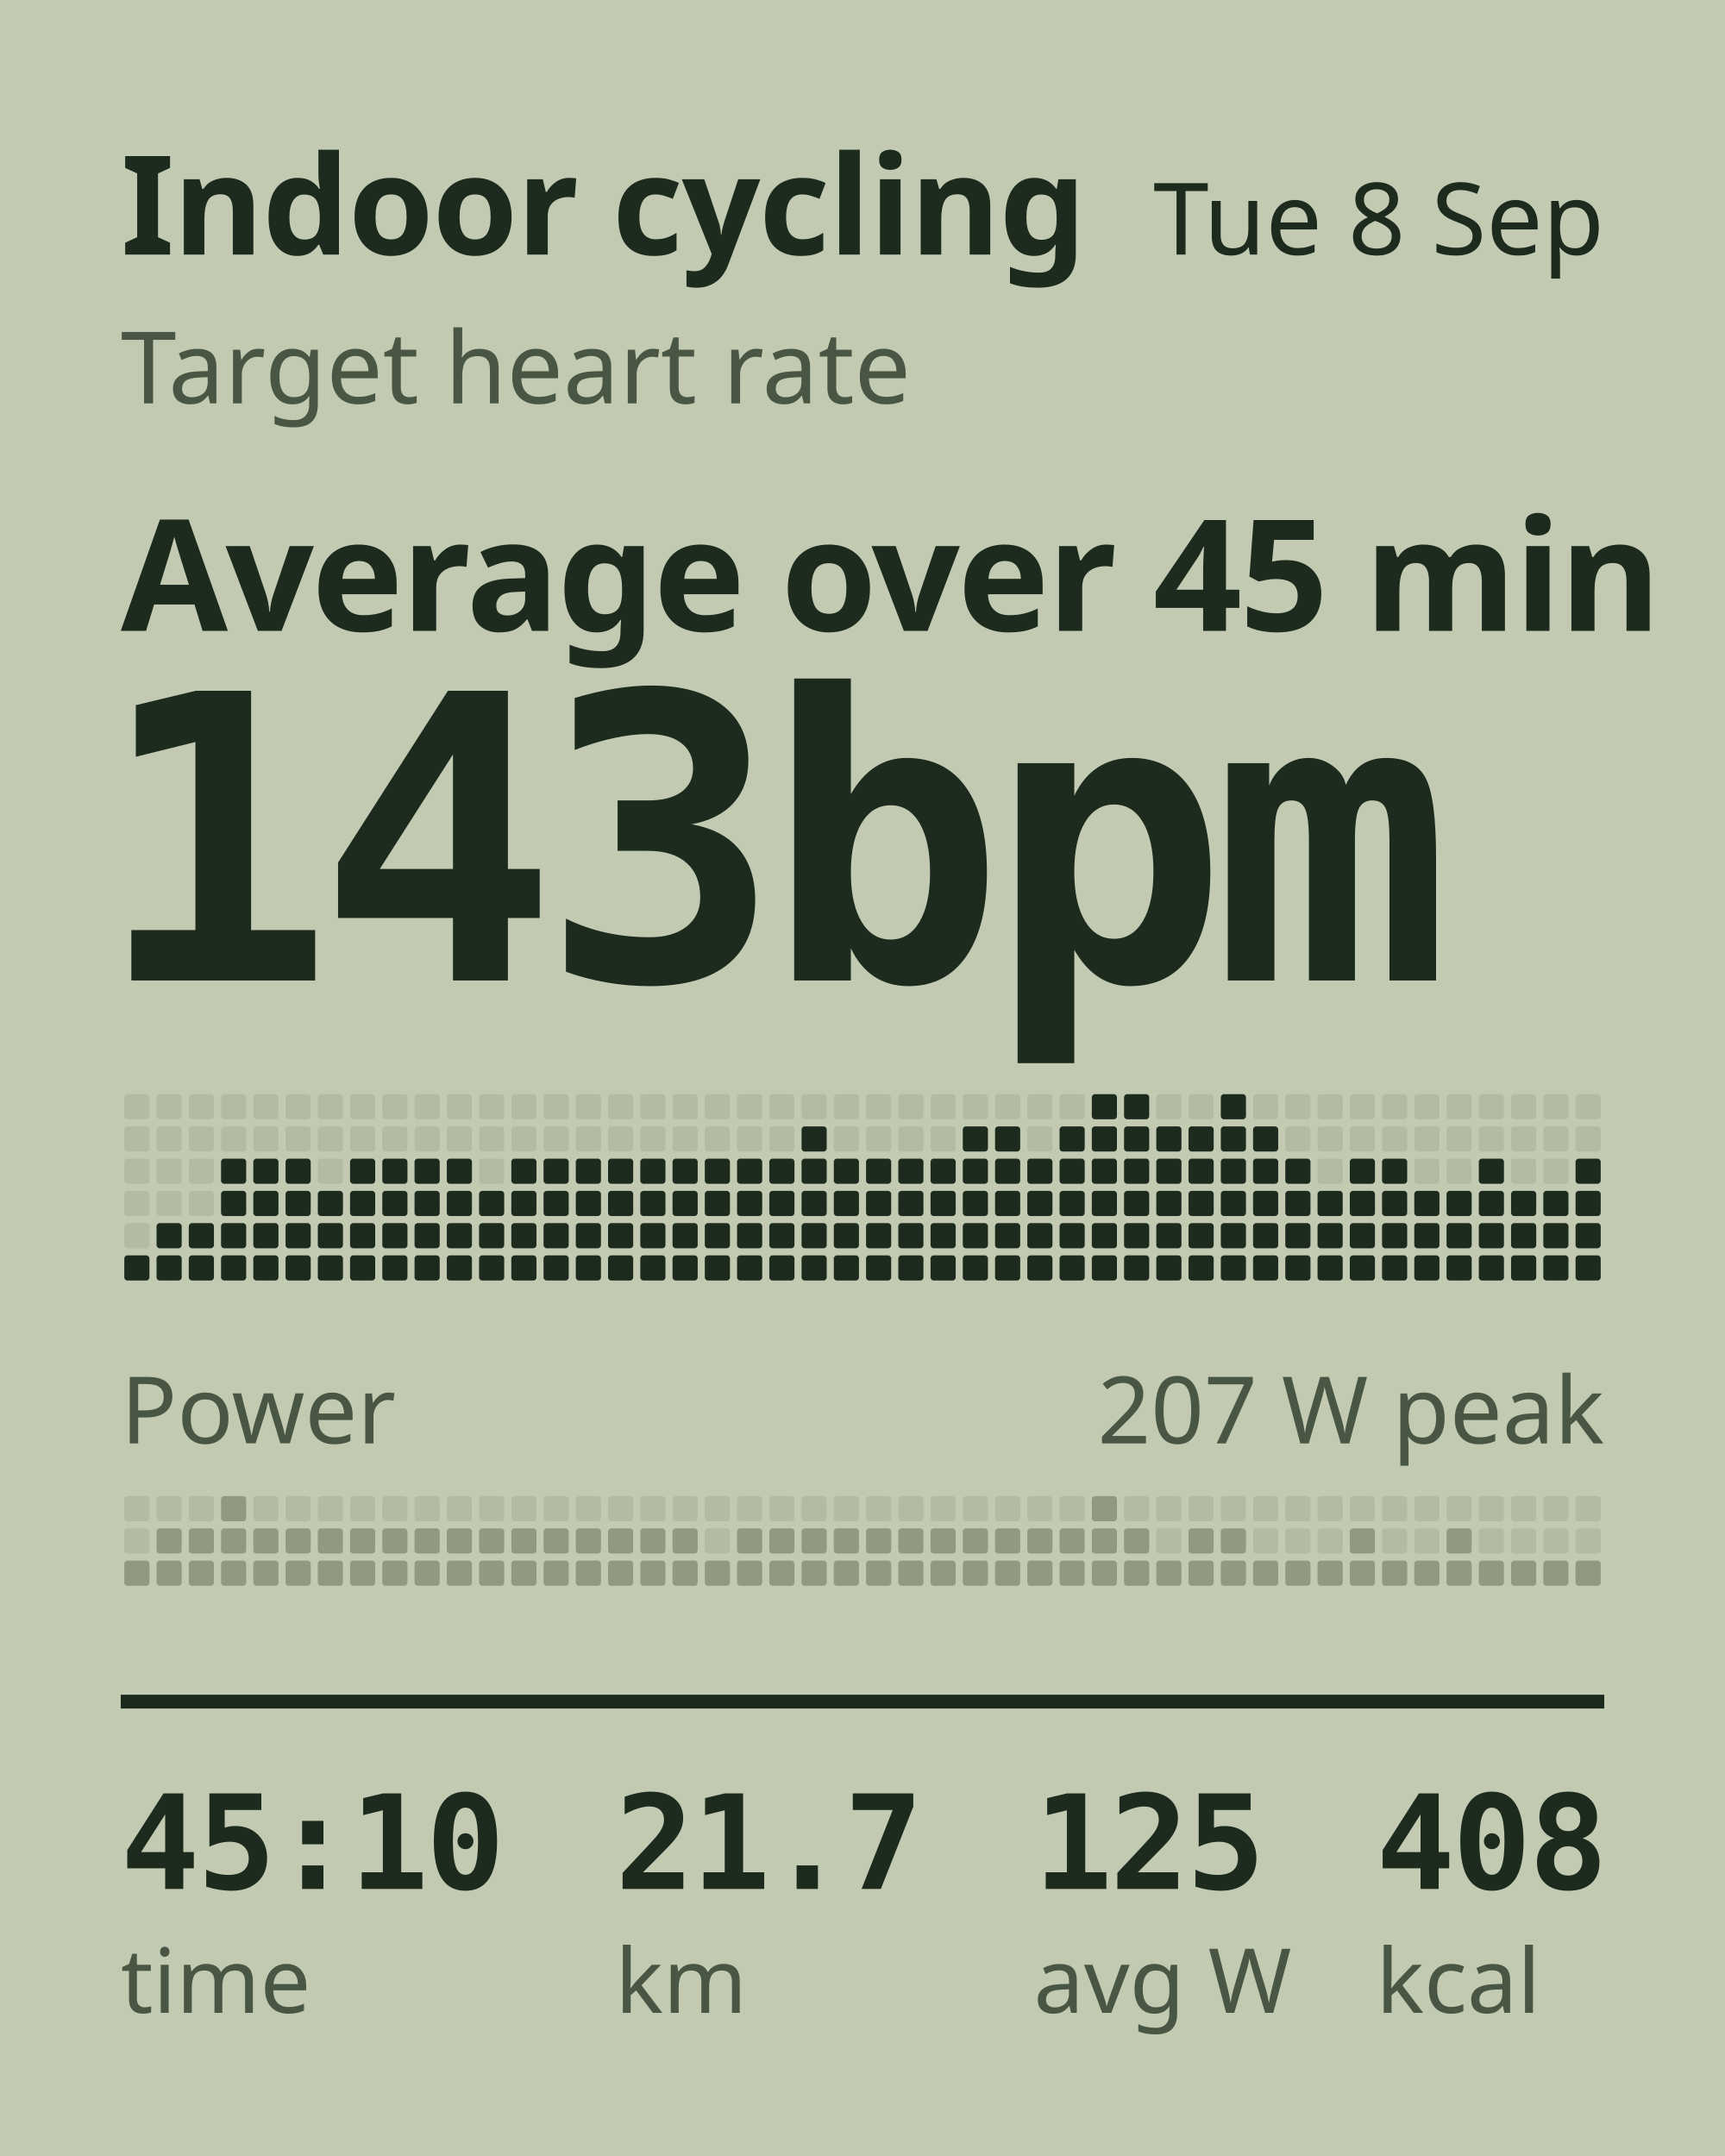
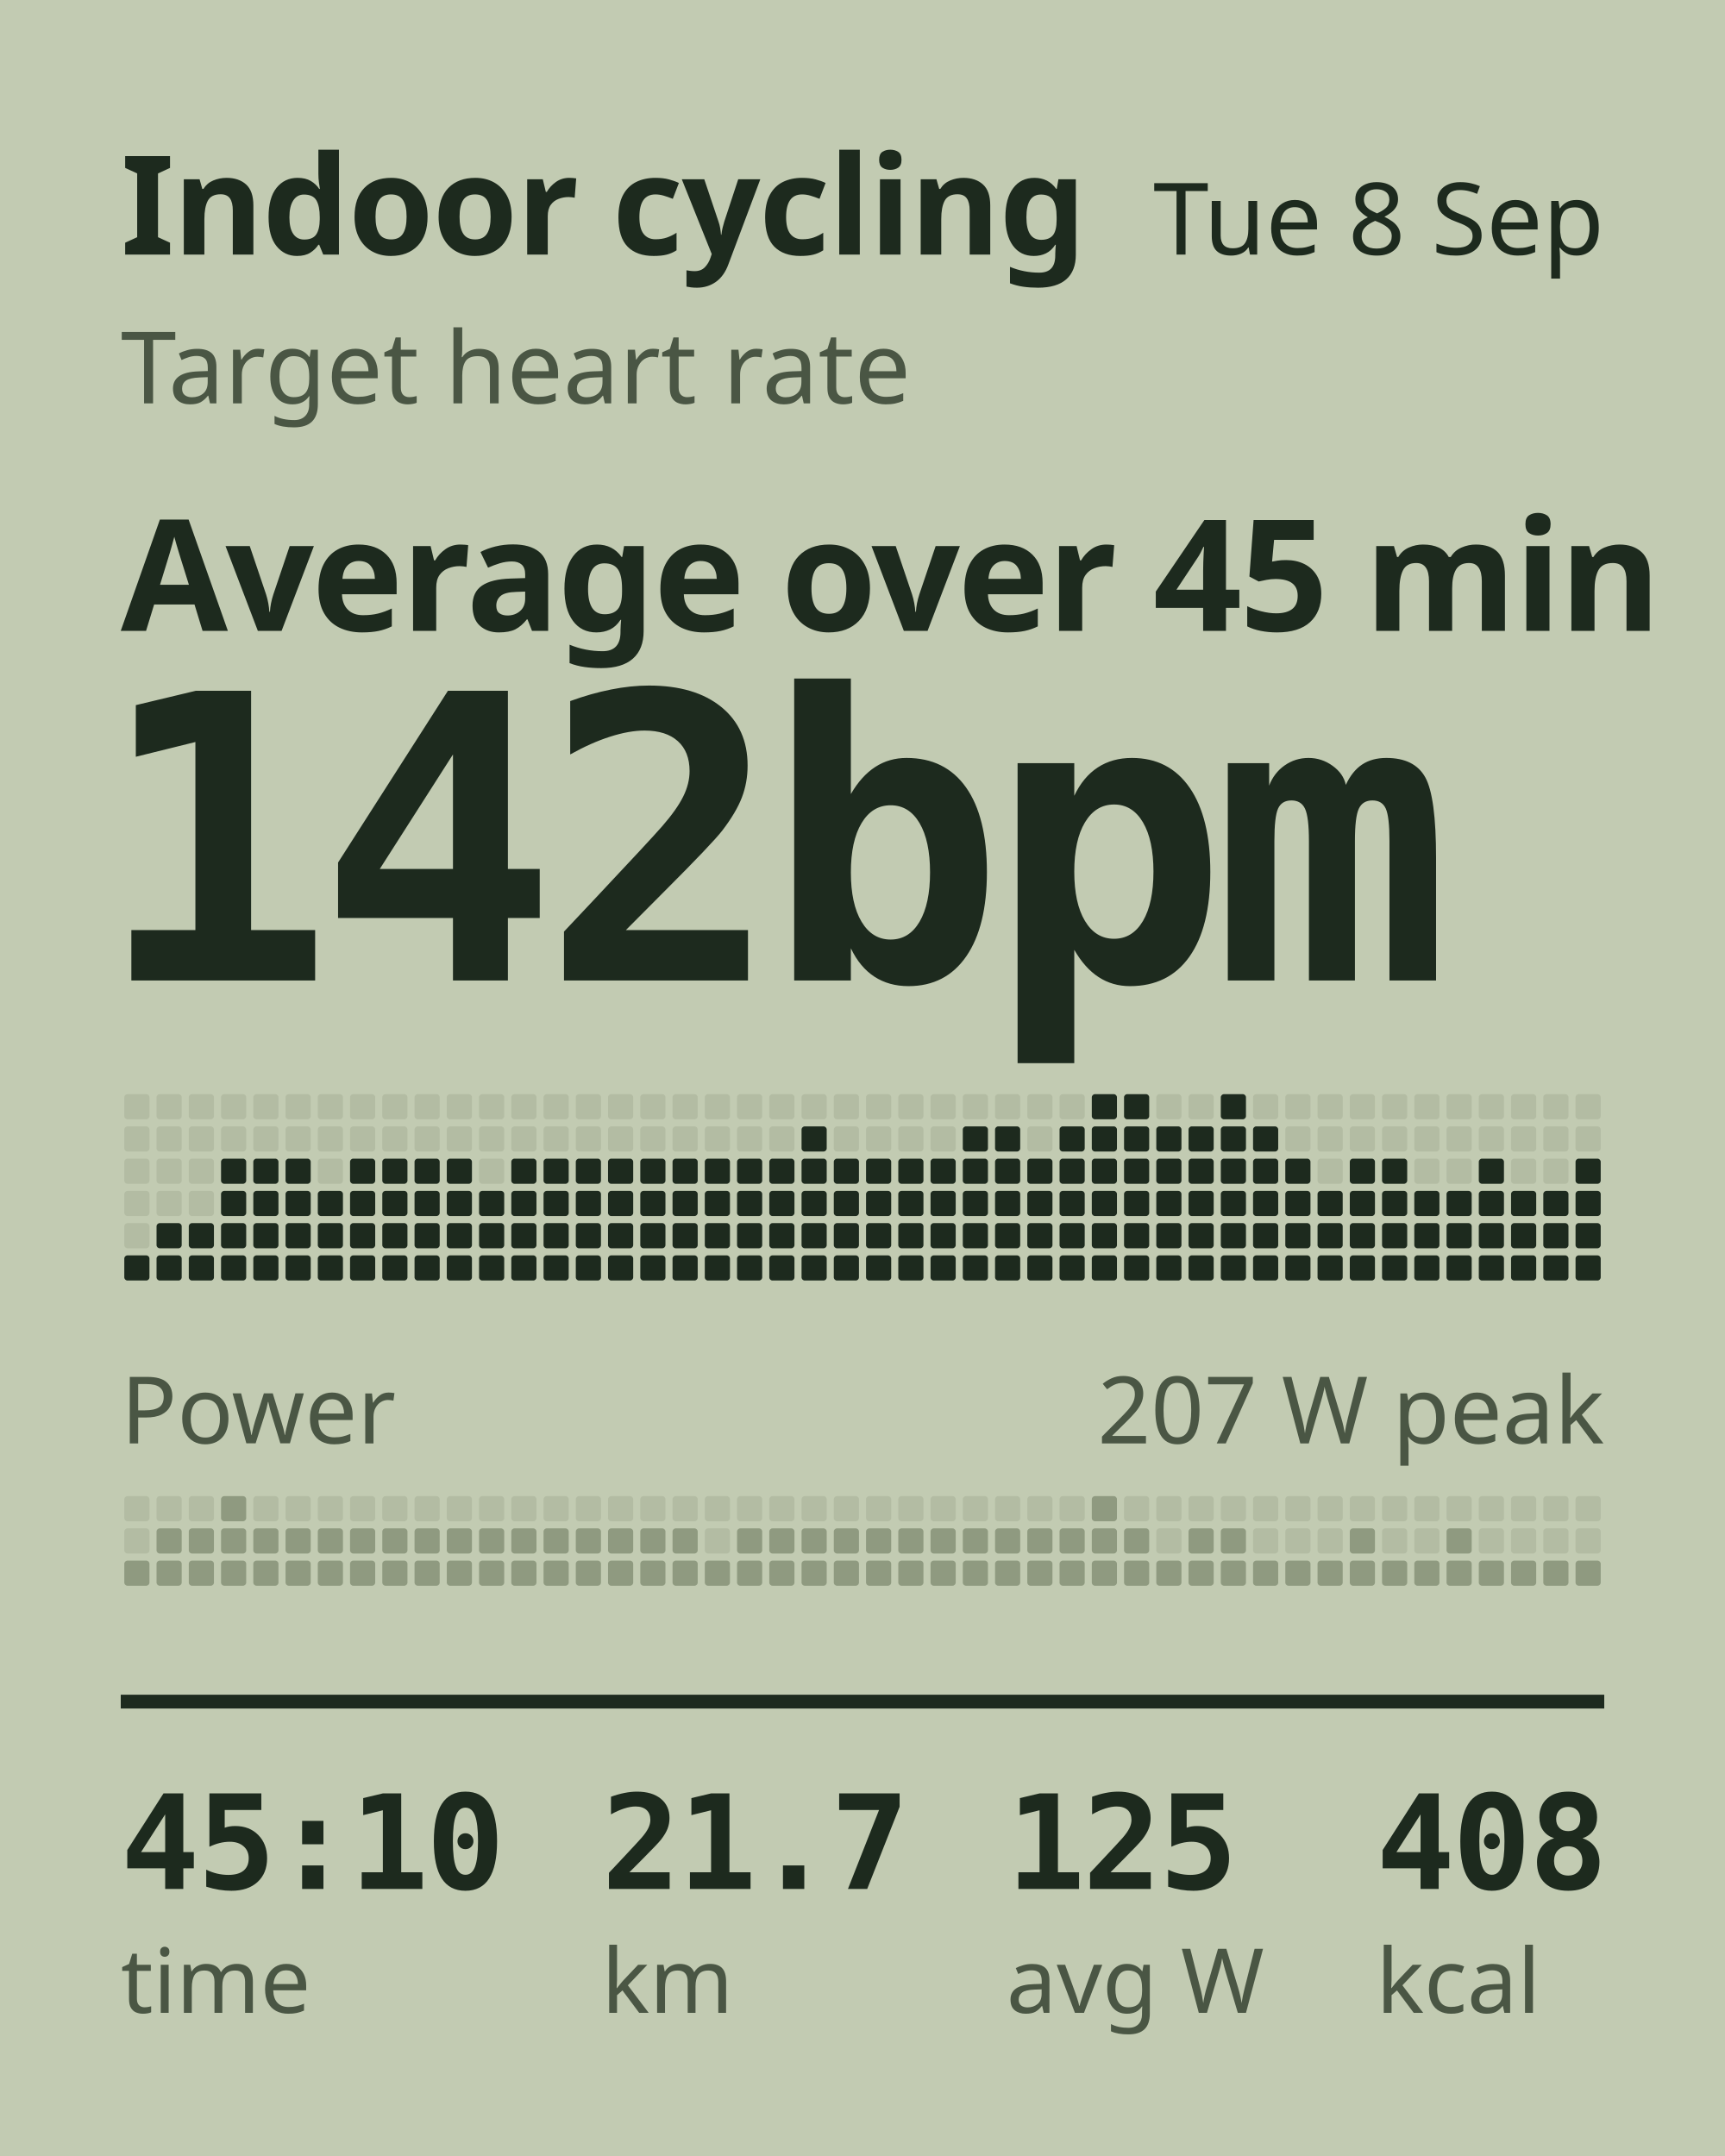
<svg xmlns="http://www.w3.org/2000/svg" width="1080" height="1350" viewBox="0 0 1080 1350">
  <rect x="0" y="0" width="1080" height="1350" fill="#C2CBB2" />
  <text x="75.6" y="159.41" font-family="'Instrument Sans', sans-serif" font-size="86.4" font-weight="700" fill="#1D2A1E" letter-spacing="-0.86">Indoor cycling</text>
  <text x="1004.4" y="159.41" font-family="'Instrument Sans', sans-serif" font-size="62.64" font-weight="500" fill="#1D2A1E" text-anchor="end">Tue 8 Sep</text>
  <text x="75.6" y="252.57" font-family="'Instrument Sans', sans-serif" font-size="62.64" font-weight="500" fill="#4A5644">Target heart rate</text>
  <text x="75.6" y="395.02" font-family="'Instrument Sans', sans-serif" font-size="97.2" font-weight="700" fill="#1D2A1E" letter-spacing="-1.46">Average over 45 min</text>
-   <text x="59.4" y="613.95" font-family="Doto, monospace" font-size="248.85" font-weight="900" fill="#1D2A1E" letter-spacing="-9.95">143bpm</text>
+   <text x="59.4" y="613.95" font-family="Doto, monospace" font-size="248.85" font-weight="900" fill="#1D2A1E" letter-spacing="-9.95">142bpm</text>
  <g>
    <rect x="77.82" y="786.06" width="15.75" height="15.75" rx="2.02" fill="#1D2A1E" />
    <rect x="77.82" y="765.87" width="15.75" height="15.75" rx="2.02" fill="#B3BCA3" />
    <rect x="77.82" y="745.68" width="15.75" height="15.75" rx="2.02" fill="#B3BCA3" />
    <rect x="77.82" y="725.49" width="15.75" height="15.75" rx="2.02" fill="#B3BCA3" />
    <rect x="77.82" y="705.3" width="15.75" height="15.75" rx="2.02" fill="#B3BCA3" />
    <rect x="77.82" y="685.11" width="15.75" height="15.75" rx="2.02" fill="#B3BCA3" />
    <rect x="98.01" y="786.06" width="15.75" height="15.75" rx="2.02" fill="#1D2A1E" />
    <rect x="98.01" y="765.87" width="15.75" height="15.75" rx="2.02" fill="#1D2A1E" />
    <rect x="98.01" y="745.68" width="15.75" height="15.75" rx="2.02" fill="#B3BCA3" />
    <rect x="98.01" y="725.49" width="15.75" height="15.75" rx="2.02" fill="#B3BCA3" />
    <rect x="98.01" y="705.3" width="15.75" height="15.75" rx="2.02" fill="#B3BCA3" />
    <rect x="98.01" y="685.11" width="15.75" height="15.75" rx="2.02" fill="#B3BCA3" />
    <rect x="118.2" y="786.06" width="15.75" height="15.75" rx="2.02" fill="#1D2A1E" />
    <rect x="118.2" y="765.87" width="15.75" height="15.75" rx="2.02" fill="#1D2A1E" />
    <rect x="118.2" y="745.68" width="15.75" height="15.75" rx="2.02" fill="#B3BCA3" />
    <rect x="118.2" y="725.49" width="15.75" height="15.75" rx="2.02" fill="#B3BCA3" />
    <rect x="118.2" y="705.3" width="15.75" height="15.75" rx="2.02" fill="#B3BCA3" />
    <rect x="118.2" y="685.11" width="15.75" height="15.75" rx="2.02" fill="#B3BCA3" />
    <rect x="138.39" y="786.06" width="15.75" height="15.75" rx="2.02" fill="#1D2A1E" />
    <rect x="138.39" y="765.87" width="15.75" height="15.75" rx="2.02" fill="#1D2A1E" />
    <rect x="138.39" y="745.68" width="15.75" height="15.75" rx="2.02" fill="#1D2A1E" />
    <rect x="138.39" y="725.49" width="15.75" height="15.75" rx="2.02" fill="#1D2A1E" />
    <rect x="138.39" y="705.3" width="15.75" height="15.75" rx="2.02" fill="#B3BCA3" />
    <rect x="138.39" y="685.11" width="15.75" height="15.75" rx="2.02" fill="#B3BCA3" />
    <rect x="158.59" y="786.06" width="15.75" height="15.75" rx="2.02" fill="#1D2A1E" />
    <rect x="158.59" y="765.87" width="15.75" height="15.75" rx="2.02" fill="#1D2A1E" />
    <rect x="158.59" y="745.68" width="15.75" height="15.75" rx="2.02" fill="#1D2A1E" />
    <rect x="158.59" y="725.49" width="15.75" height="15.75" rx="2.02" fill="#1D2A1E" />
    <rect x="158.59" y="705.3" width="15.75" height="15.75" rx="2.02" fill="#B3BCA3" />
    <rect x="158.59" y="685.11" width="15.75" height="15.75" rx="2.02" fill="#B3BCA3" />
    <rect x="178.78" y="786.06" width="15.75" height="15.75" rx="2.02" fill="#1D2A1E" />
    <rect x="178.78" y="765.87" width="15.75" height="15.75" rx="2.02" fill="#1D2A1E" />
    <rect x="178.78" y="745.68" width="15.75" height="15.75" rx="2.02" fill="#1D2A1E" />
    <rect x="178.78" y="725.49" width="15.75" height="15.75" rx="2.02" fill="#1D2A1E" />
    <rect x="178.78" y="705.3" width="15.75" height="15.75" rx="2.02" fill="#B3BCA3" />
    <rect x="178.78" y="685.11" width="15.75" height="15.75" rx="2.02" fill="#B3BCA3" />
    <rect x="198.97" y="786.06" width="15.75" height="15.75" rx="2.02" fill="#1D2A1E" />
    <rect x="198.97" y="765.87" width="15.75" height="15.75" rx="2.02" fill="#1D2A1E" />
    <rect x="198.97" y="745.68" width="15.75" height="15.75" rx="2.02" fill="#1D2A1E" />
    <rect x="198.97" y="725.49" width="15.75" height="15.75" rx="2.02" fill="#B3BCA3" />
    <rect x="198.97" y="705.3" width="15.75" height="15.75" rx="2.02" fill="#B3BCA3" />
    <rect x="198.97" y="685.11" width="15.75" height="15.75" rx="2.02" fill="#B3BCA3" />
    <rect x="219.16" y="786.06" width="15.75" height="15.75" rx="2.02" fill="#1D2A1E" />
    <rect x="219.16" y="765.87" width="15.75" height="15.75" rx="2.02" fill="#1D2A1E" />
    <rect x="219.16" y="745.68" width="15.75" height="15.75" rx="2.02" fill="#1D2A1E" />
    <rect x="219.16" y="725.49" width="15.75" height="15.75" rx="2.02" fill="#1D2A1E" />
    <rect x="219.16" y="705.3" width="15.75" height="15.75" rx="2.02" fill="#B3BCA3" />
    <rect x="219.16" y="685.11" width="15.75" height="15.75" rx="2.02" fill="#B3BCA3" />
    <rect x="239.35" y="786.06" width="15.75" height="15.75" rx="2.02" fill="#1D2A1E" />
    <rect x="239.35" y="765.87" width="15.75" height="15.75" rx="2.02" fill="#1D2A1E" />
    <rect x="239.35" y="745.68" width="15.75" height="15.75" rx="2.02" fill="#1D2A1E" />
    <rect x="239.35" y="725.49" width="15.75" height="15.75" rx="2.02" fill="#1D2A1E" />
    <rect x="239.35" y="705.3" width="15.75" height="15.75" rx="2.02" fill="#B3BCA3" />
    <rect x="239.35" y="685.11" width="15.75" height="15.75" rx="2.02" fill="#B3BCA3" />
    <rect x="259.54" y="786.06" width="15.75" height="15.75" rx="2.02" fill="#1D2A1E" />
    <rect x="259.54" y="765.87" width="15.75" height="15.75" rx="2.02" fill="#1D2A1E" />
    <rect x="259.54" y="745.68" width="15.75" height="15.75" rx="2.02" fill="#1D2A1E" />
    <rect x="259.54" y="725.49" width="15.75" height="15.75" rx="2.02" fill="#1D2A1E" />
    <rect x="259.54" y="705.3" width="15.75" height="15.75" rx="2.02" fill="#B3BCA3" />
    <rect x="259.54" y="685.11" width="15.75" height="15.75" rx="2.02" fill="#B3BCA3" />
    <rect x="279.73" y="786.06" width="15.75" height="15.75" rx="2.02" fill="#1D2A1E" />
    <rect x="279.73" y="765.87" width="15.75" height="15.75" rx="2.02" fill="#1D2A1E" />
    <rect x="279.73" y="745.68" width="15.75" height="15.75" rx="2.02" fill="#1D2A1E" />
    <rect x="279.73" y="725.49" width="15.75" height="15.75" rx="2.02" fill="#1D2A1E" />
    <rect x="279.73" y="705.3" width="15.75" height="15.75" rx="2.02" fill="#B3BCA3" />
    <rect x="279.73" y="685.11" width="15.75" height="15.75" rx="2.02" fill="#B3BCA3" />
    <rect x="299.93" y="786.06" width="15.75" height="15.75" rx="2.02" fill="#1D2A1E" />
    <rect x="299.93" y="765.87" width="15.75" height="15.75" rx="2.02" fill="#1D2A1E" />
    <rect x="299.93" y="745.68" width="15.75" height="15.75" rx="2.02" fill="#1D2A1E" />
    <rect x="299.93" y="725.49" width="15.75" height="15.75" rx="2.02" fill="#B3BCA3" />
    <rect x="299.93" y="705.3" width="15.75" height="15.75" rx="2.02" fill="#B3BCA3" />
    <rect x="299.93" y="685.11" width="15.75" height="15.75" rx="2.02" fill="#B3BCA3" />
    <rect x="320.12" y="786.06" width="15.75" height="15.75" rx="2.02" fill="#1D2A1E" />
    <rect x="320.12" y="765.87" width="15.75" height="15.75" rx="2.02" fill="#1D2A1E" />
    <rect x="320.12" y="745.68" width="15.75" height="15.75" rx="2.02" fill="#1D2A1E" />
    <rect x="320.12" y="725.49" width="15.75" height="15.75" rx="2.02" fill="#1D2A1E" />
    <rect x="320.12" y="705.3" width="15.75" height="15.75" rx="2.02" fill="#B3BCA3" />
    <rect x="320.12" y="685.11" width="15.75" height="15.75" rx="2.02" fill="#B3BCA3" />
    <rect x="340.31" y="786.06" width="15.75" height="15.75" rx="2.02" fill="#1D2A1E" />
    <rect x="340.31" y="765.87" width="15.75" height="15.75" rx="2.02" fill="#1D2A1E" />
    <rect x="340.31" y="745.68" width="15.75" height="15.75" rx="2.02" fill="#1D2A1E" />
    <rect x="340.31" y="725.49" width="15.75" height="15.75" rx="2.02" fill="#1D2A1E" />
    <rect x="340.31" y="705.3" width="15.75" height="15.75" rx="2.02" fill="#B3BCA3" />
    <rect x="340.31" y="685.11" width="15.75" height="15.75" rx="2.02" fill="#B3BCA3" />
    <rect x="360.5" y="786.06" width="15.75" height="15.75" rx="2.02" fill="#1D2A1E" />
    <rect x="360.5" y="765.87" width="15.75" height="15.75" rx="2.02" fill="#1D2A1E" />
    <rect x="360.5" y="745.68" width="15.75" height="15.75" rx="2.02" fill="#1D2A1E" />
    <rect x="360.5" y="725.49" width="15.75" height="15.75" rx="2.02" fill="#1D2A1E" />
    <rect x="360.5" y="705.3" width="15.75" height="15.75" rx="2.02" fill="#B3BCA3" />
    <rect x="360.5" y="685.11" width="15.75" height="15.75" rx="2.02" fill="#B3BCA3" />
    <rect x="380.69" y="786.06" width="15.75" height="15.75" rx="2.02" fill="#1D2A1E" />
    <rect x="380.69" y="765.87" width="15.75" height="15.75" rx="2.02" fill="#1D2A1E" />
    <rect x="380.69" y="745.68" width="15.75" height="15.75" rx="2.02" fill="#1D2A1E" />
    <rect x="380.69" y="725.49" width="15.75" height="15.75" rx="2.02" fill="#1D2A1E" />
    <rect x="380.69" y="705.3" width="15.75" height="15.75" rx="2.02" fill="#B3BCA3" />
    <rect x="380.69" y="685.11" width="15.75" height="15.75" rx="2.02" fill="#B3BCA3" />
    <rect x="400.88" y="786.06" width="15.75" height="15.75" rx="2.02" fill="#1D2A1E" />
    <rect x="400.88" y="765.87" width="15.75" height="15.75" rx="2.02" fill="#1D2A1E" />
    <rect x="400.88" y="745.68" width="15.75" height="15.75" rx="2.02" fill="#1D2A1E" />
    <rect x="400.88" y="725.49" width="15.75" height="15.75" rx="2.02" fill="#1D2A1E" />
    <rect x="400.88" y="705.3" width="15.75" height="15.75" rx="2.02" fill="#B3BCA3" />
    <rect x="400.88" y="685.11" width="15.75" height="15.75" rx="2.02" fill="#B3BCA3" />
    <rect x="421.07" y="786.06" width="15.75" height="15.75" rx="2.02" fill="#1D2A1E" />
    <rect x="421.07" y="765.87" width="15.75" height="15.75" rx="2.02" fill="#1D2A1E" />
    <rect x="421.07" y="745.68" width="15.75" height="15.75" rx="2.02" fill="#1D2A1E" />
    <rect x="421.07" y="725.49" width="15.75" height="15.75" rx="2.02" fill="#1D2A1E" />
    <rect x="421.07" y="705.3" width="15.75" height="15.75" rx="2.02" fill="#B3BCA3" />
    <rect x="421.07" y="685.11" width="15.75" height="15.75" rx="2.02" fill="#B3BCA3" />
    <rect x="441.26" y="786.06" width="15.75" height="15.75" rx="2.02" fill="#1D2A1E" />
    <rect x="441.26" y="765.87" width="15.75" height="15.75" rx="2.02" fill="#1D2A1E" />
    <rect x="441.26" y="745.68" width="15.75" height="15.75" rx="2.02" fill="#1D2A1E" />
    <rect x="441.26" y="725.49" width="15.75" height="15.75" rx="2.02" fill="#1D2A1E" />
    <rect x="441.26" y="705.3" width="15.75" height="15.75" rx="2.02" fill="#B3BCA3" />
    <rect x="441.26" y="685.11" width="15.75" height="15.75" rx="2.02" fill="#B3BCA3" />
    <rect x="461.46" y="786.06" width="15.75" height="15.75" rx="2.02" fill="#1D2A1E" />
    <rect x="461.46" y="765.87" width="15.75" height="15.75" rx="2.02" fill="#1D2A1E" />
    <rect x="461.46" y="745.68" width="15.75" height="15.75" rx="2.02" fill="#1D2A1E" />
    <rect x="461.46" y="725.49" width="15.75" height="15.75" rx="2.02" fill="#1D2A1E" />
    <rect x="461.46" y="705.3" width="15.75" height="15.75" rx="2.02" fill="#B3BCA3" />
    <rect x="461.46" y="685.11" width="15.75" height="15.75" rx="2.02" fill="#B3BCA3" />
    <rect x="481.65" y="786.06" width="15.75" height="15.75" rx="2.02" fill="#1D2A1E" />
    <rect x="481.65" y="765.87" width="15.75" height="15.75" rx="2.02" fill="#1D2A1E" />
    <rect x="481.65" y="745.68" width="15.75" height="15.75" rx="2.02" fill="#1D2A1E" />
    <rect x="481.65" y="725.49" width="15.75" height="15.75" rx="2.02" fill="#1D2A1E" />
    <rect x="481.65" y="705.3" width="15.75" height="15.75" rx="2.02" fill="#B3BCA3" />
    <rect x="481.65" y="685.11" width="15.75" height="15.75" rx="2.02" fill="#B3BCA3" />
    <rect x="501.84" y="786.06" width="15.75" height="15.75" rx="2.02" fill="#1D2A1E" />
    <rect x="501.84" y="765.87" width="15.75" height="15.75" rx="2.02" fill="#1D2A1E" />
    <rect x="501.84" y="745.68" width="15.75" height="15.75" rx="2.02" fill="#1D2A1E" />
    <rect x="501.84" y="725.49" width="15.75" height="15.75" rx="2.02" fill="#1D2A1E" />
    <rect x="501.84" y="705.3" width="15.75" height="15.75" rx="2.02" fill="#1D2A1E" />
    <rect x="501.84" y="685.11" width="15.75" height="15.75" rx="2.02" fill="#B3BCA3" />
    <rect x="522.03" y="786.06" width="15.75" height="15.75" rx="2.02" fill="#1D2A1E" />
    <rect x="522.03" y="765.87" width="15.75" height="15.75" rx="2.02" fill="#1D2A1E" />
    <rect x="522.03" y="745.68" width="15.75" height="15.75" rx="2.02" fill="#1D2A1E" />
    <rect x="522.03" y="725.49" width="15.75" height="15.75" rx="2.02" fill="#1D2A1E" />
    <rect x="522.03" y="705.3" width="15.75" height="15.75" rx="2.02" fill="#B3BCA3" />
    <rect x="522.03" y="685.11" width="15.75" height="15.75" rx="2.02" fill="#B3BCA3" />
    <rect x="542.22" y="786.06" width="15.75" height="15.75" rx="2.02" fill="#1D2A1E" />
    <rect x="542.22" y="765.87" width="15.75" height="15.75" rx="2.02" fill="#1D2A1E" />
    <rect x="542.22" y="745.68" width="15.75" height="15.75" rx="2.02" fill="#1D2A1E" />
    <rect x="542.22" y="725.49" width="15.75" height="15.75" rx="2.02" fill="#1D2A1E" />
    <rect x="542.22" y="705.3" width="15.75" height="15.75" rx="2.02" fill="#B3BCA3" />
    <rect x="542.22" y="685.11" width="15.75" height="15.75" rx="2.02" fill="#B3BCA3" />
    <rect x="562.41" y="786.06" width="15.75" height="15.75" rx="2.02" fill="#1D2A1E" />
    <rect x="562.41" y="765.87" width="15.75" height="15.75" rx="2.02" fill="#1D2A1E" />
    <rect x="562.41" y="745.68" width="15.75" height="15.75" rx="2.02" fill="#1D2A1E" />
    <rect x="562.41" y="725.49" width="15.75" height="15.75" rx="2.02" fill="#1D2A1E" />
    <rect x="562.41" y="705.3" width="15.75" height="15.75" rx="2.02" fill="#B3BCA3" />
    <rect x="562.41" y="685.11" width="15.75" height="15.75" rx="2.02" fill="#B3BCA3" />
    <rect x="582.6" y="786.06" width="15.75" height="15.75" rx="2.02" fill="#1D2A1E" />
    <rect x="582.6" y="765.87" width="15.75" height="15.75" rx="2.02" fill="#1D2A1E" />
    <rect x="582.6" y="745.68" width="15.75" height="15.75" rx="2.02" fill="#1D2A1E" />
    <rect x="582.6" y="725.49" width="15.75" height="15.75" rx="2.02" fill="#1D2A1E" />
    <rect x="582.6" y="705.3" width="15.75" height="15.75" rx="2.02" fill="#B3BCA3" />
    <rect x="582.6" y="685.11" width="15.75" height="15.75" rx="2.02" fill="#B3BCA3" />
    <rect x="602.79" y="786.06" width="15.75" height="15.75" rx="2.02" fill="#1D2A1E" />
    <rect x="602.79" y="765.87" width="15.75" height="15.75" rx="2.02" fill="#1D2A1E" />
    <rect x="602.79" y="745.68" width="15.75" height="15.75" rx="2.02" fill="#1D2A1E" />
    <rect x="602.79" y="725.49" width="15.75" height="15.75" rx="2.02" fill="#1D2A1E" />
    <rect x="602.79" y="705.3" width="15.75" height="15.75" rx="2.02" fill="#1D2A1E" />
    <rect x="602.79" y="685.11" width="15.75" height="15.75" rx="2.02" fill="#B3BCA3" />
    <rect x="622.99" y="786.06" width="15.75" height="15.75" rx="2.02" fill="#1D2A1E" />
    <rect x="622.99" y="765.87" width="15.75" height="15.75" rx="2.02" fill="#1D2A1E" />
    <rect x="622.99" y="745.68" width="15.75" height="15.75" rx="2.02" fill="#1D2A1E" />
    <rect x="622.99" y="725.49" width="15.75" height="15.75" rx="2.02" fill="#1D2A1E" />
    <rect x="622.99" y="705.3" width="15.75" height="15.75" rx="2.02" fill="#1D2A1E" />
    <rect x="622.99" y="685.11" width="15.75" height="15.75" rx="2.02" fill="#B3BCA3" />
    <rect x="643.18" y="786.06" width="15.75" height="15.75" rx="2.02" fill="#1D2A1E" />
    <rect x="643.18" y="765.87" width="15.75" height="15.75" rx="2.02" fill="#1D2A1E" />
    <rect x="643.18" y="745.68" width="15.75" height="15.75" rx="2.02" fill="#1D2A1E" />
    <rect x="643.18" y="725.49" width="15.75" height="15.75" rx="2.02" fill="#1D2A1E" />
    <rect x="643.18" y="705.3" width="15.75" height="15.75" rx="2.02" fill="#B3BCA3" />
    <rect x="643.18" y="685.11" width="15.75" height="15.75" rx="2.02" fill="#B3BCA3" />
    <rect x="663.37" y="786.06" width="15.75" height="15.75" rx="2.02" fill="#1D2A1E" />
    <rect x="663.37" y="765.87" width="15.75" height="15.75" rx="2.02" fill="#1D2A1E" />
    <rect x="663.37" y="745.68" width="15.75" height="15.75" rx="2.02" fill="#1D2A1E" />
    <rect x="663.37" y="725.49" width="15.75" height="15.75" rx="2.02" fill="#1D2A1E" />
    <rect x="663.37" y="705.3" width="15.75" height="15.75" rx="2.02" fill="#1D2A1E" />
    <rect x="663.37" y="685.11" width="15.75" height="15.75" rx="2.02" fill="#B3BCA3" />
    <rect x="683.56" y="786.06" width="15.75" height="15.75" rx="2.02" fill="#1D2A1E" />
    <rect x="683.56" y="765.87" width="15.75" height="15.75" rx="2.02" fill="#1D2A1E" />
    <rect x="683.56" y="745.68" width="15.75" height="15.75" rx="2.02" fill="#1D2A1E" />
    <rect x="683.56" y="725.49" width="15.75" height="15.75" rx="2.02" fill="#1D2A1E" />
    <rect x="683.56" y="705.3" width="15.75" height="15.75" rx="2.02" fill="#1D2A1E" />
    <rect x="683.56" y="685.11" width="15.75" height="15.75" rx="2.02" fill="#1D2A1E" />
    <rect x="703.75" y="786.06" width="15.75" height="15.75" rx="2.02" fill="#1D2A1E" />
    <rect x="703.75" y="765.87" width="15.75" height="15.75" rx="2.02" fill="#1D2A1E" />
    <rect x="703.75" y="745.68" width="15.75" height="15.75" rx="2.02" fill="#1D2A1E" />
    <rect x="703.75" y="725.49" width="15.75" height="15.75" rx="2.02" fill="#1D2A1E" />
    <rect x="703.75" y="705.3" width="15.75" height="15.75" rx="2.02" fill="#1D2A1E" />
    <rect x="703.75" y="685.11" width="15.75" height="15.75" rx="2.02" fill="#1D2A1E" />
    <rect x="723.94" y="786.06" width="15.75" height="15.75" rx="2.02" fill="#1D2A1E" />
    <rect x="723.94" y="765.87" width="15.75" height="15.75" rx="2.02" fill="#1D2A1E" />
    <rect x="723.94" y="745.68" width="15.75" height="15.75" rx="2.02" fill="#1D2A1E" />
    <rect x="723.94" y="725.49" width="15.75" height="15.75" rx="2.02" fill="#1D2A1E" />
    <rect x="723.94" y="705.3" width="15.75" height="15.75" rx="2.02" fill="#1D2A1E" />
    <rect x="723.94" y="685.11" width="15.75" height="15.75" rx="2.02" fill="#B3BCA3" />
    <rect x="744.13" y="786.06" width="15.75" height="15.75" rx="2.02" fill="#1D2A1E" />
    <rect x="744.13" y="765.87" width="15.75" height="15.75" rx="2.02" fill="#1D2A1E" />
    <rect x="744.13" y="745.68" width="15.75" height="15.75" rx="2.02" fill="#1D2A1E" />
    <rect x="744.13" y="725.49" width="15.75" height="15.75" rx="2.02" fill="#1D2A1E" />
    <rect x="744.13" y="705.3" width="15.75" height="15.75" rx="2.02" fill="#1D2A1E" />
    <rect x="744.13" y="685.11" width="15.75" height="15.75" rx="2.02" fill="#B3BCA3" />
    <rect x="764.33" y="786.06" width="15.75" height="15.75" rx="2.02" fill="#1D2A1E" />
    <rect x="764.33" y="765.87" width="15.75" height="15.75" rx="2.02" fill="#1D2A1E" />
    <rect x="764.33" y="745.68" width="15.75" height="15.75" rx="2.02" fill="#1D2A1E" />
    <rect x="764.33" y="725.49" width="15.75" height="15.75" rx="2.02" fill="#1D2A1E" />
    <rect x="764.33" y="705.3" width="15.75" height="15.75" rx="2.02" fill="#1D2A1E" />
    <rect x="764.33" y="685.11" width="15.75" height="15.75" rx="2.02" fill="#1D2A1E" />
    <rect x="784.52" y="786.06" width="15.75" height="15.75" rx="2.02" fill="#1D2A1E" />
    <rect x="784.52" y="765.87" width="15.75" height="15.75" rx="2.02" fill="#1D2A1E" />
    <rect x="784.52" y="745.68" width="15.75" height="15.75" rx="2.02" fill="#1D2A1E" />
    <rect x="784.52" y="725.49" width="15.75" height="15.75" rx="2.02" fill="#1D2A1E" />
    <rect x="784.52" y="705.3" width="15.75" height="15.75" rx="2.02" fill="#1D2A1E" />
    <rect x="784.52" y="685.11" width="15.75" height="15.75" rx="2.02" fill="#B3BCA3" />
    <rect x="804.71" y="786.06" width="15.75" height="15.75" rx="2.02" fill="#1D2A1E" />
    <rect x="804.71" y="765.87" width="15.75" height="15.75" rx="2.02" fill="#1D2A1E" />
    <rect x="804.71" y="745.68" width="15.75" height="15.75" rx="2.02" fill="#1D2A1E" />
    <rect x="804.71" y="725.49" width="15.75" height="15.75" rx="2.02" fill="#1D2A1E" />
    <rect x="804.71" y="705.3" width="15.75" height="15.75" rx="2.02" fill="#B3BCA3" />
    <rect x="804.71" y="685.11" width="15.75" height="15.75" rx="2.02" fill="#B3BCA3" />
    <rect x="824.9" y="786.06" width="15.75" height="15.75" rx="2.02" fill="#1D2A1E" />
    <rect x="824.9" y="765.87" width="15.75" height="15.75" rx="2.02" fill="#1D2A1E" />
    <rect x="824.9" y="745.68" width="15.75" height="15.75" rx="2.02" fill="#1D2A1E" />
    <rect x="824.9" y="725.49" width="15.75" height="15.75" rx="2.02" fill="#B3BCA3" />
    <rect x="824.9" y="705.3" width="15.75" height="15.75" rx="2.02" fill="#B3BCA3" />
    <rect x="824.9" y="685.11" width="15.75" height="15.75" rx="2.02" fill="#B3BCA3" />
    <rect x="845.09" y="786.06" width="15.75" height="15.75" rx="2.02" fill="#1D2A1E" />
    <rect x="845.09" y="765.87" width="15.75" height="15.75" rx="2.02" fill="#1D2A1E" />
    <rect x="845.09" y="745.68" width="15.75" height="15.75" rx="2.02" fill="#1D2A1E" />
    <rect x="845.09" y="725.49" width="15.75" height="15.75" rx="2.02" fill="#1D2A1E" />
    <rect x="845.09" y="705.3" width="15.75" height="15.75" rx="2.02" fill="#B3BCA3" />
    <rect x="845.09" y="685.11" width="15.75" height="15.75" rx="2.02" fill="#B3BCA3" />
    <rect x="865.28" y="786.06" width="15.75" height="15.75" rx="2.02" fill="#1D2A1E" />
    <rect x="865.28" y="765.87" width="15.75" height="15.75" rx="2.02" fill="#1D2A1E" />
    <rect x="865.28" y="745.68" width="15.75" height="15.75" rx="2.02" fill="#1D2A1E" />
    <rect x="865.28" y="725.49" width="15.75" height="15.75" rx="2.02" fill="#1D2A1E" />
    <rect x="865.28" y="705.3" width="15.75" height="15.75" rx="2.02" fill="#B3BCA3" />
    <rect x="865.28" y="685.11" width="15.75" height="15.75" rx="2.02" fill="#B3BCA3" />
    <rect x="885.47" y="786.06" width="15.75" height="15.75" rx="2.02" fill="#1D2A1E" />
    <rect x="885.47" y="765.87" width="15.75" height="15.75" rx="2.02" fill="#1D2A1E" />
    <rect x="885.47" y="745.68" width="15.75" height="15.75" rx="2.02" fill="#1D2A1E" />
    <rect x="885.47" y="725.49" width="15.75" height="15.75" rx="2.02" fill="#B3BCA3" />
    <rect x="885.47" y="705.3" width="15.75" height="15.75" rx="2.02" fill="#B3BCA3" />
    <rect x="885.47" y="685.11" width="15.75" height="15.75" rx="2.02" fill="#B3BCA3" />
    <rect x="905.66" y="786.06" width="15.75" height="15.75" rx="2.02" fill="#1D2A1E" />
    <rect x="905.66" y="765.87" width="15.75" height="15.75" rx="2.02" fill="#1D2A1E" />
    <rect x="905.66" y="745.68" width="15.75" height="15.75" rx="2.02" fill="#1D2A1E" />
    <rect x="905.66" y="725.49" width="15.75" height="15.75" rx="2.02" fill="#B3BCA3" />
    <rect x="905.66" y="705.3" width="15.75" height="15.75" rx="2.02" fill="#B3BCA3" />
    <rect x="905.66" y="685.11" width="15.75" height="15.75" rx="2.02" fill="#B3BCA3" />
    <rect x="925.86" y="786.06" width="15.75" height="15.75" rx="2.02" fill="#1D2A1E" />
    <rect x="925.86" y="765.87" width="15.75" height="15.75" rx="2.02" fill="#1D2A1E" />
    <rect x="925.86" y="745.68" width="15.75" height="15.75" rx="2.02" fill="#1D2A1E" />
    <rect x="925.86" y="725.49" width="15.75" height="15.75" rx="2.02" fill="#1D2A1E" />
    <rect x="925.86" y="705.3" width="15.75" height="15.75" rx="2.02" fill="#B3BCA3" />
    <rect x="925.86" y="685.11" width="15.75" height="15.75" rx="2.02" fill="#B3BCA3" />
    <rect x="946.05" y="786.06" width="15.75" height="15.75" rx="2.02" fill="#1D2A1E" />
    <rect x="946.05" y="765.87" width="15.75" height="15.75" rx="2.02" fill="#1D2A1E" />
    <rect x="946.05" y="745.68" width="15.75" height="15.75" rx="2.02" fill="#1D2A1E" />
    <rect x="946.05" y="725.49" width="15.75" height="15.75" rx="2.02" fill="#B3BCA3" />
    <rect x="946.05" y="705.3" width="15.75" height="15.75" rx="2.02" fill="#B3BCA3" />
    <rect x="946.05" y="685.11" width="15.75" height="15.75" rx="2.02" fill="#B3BCA3" />
    <rect x="966.24" y="786.06" width="15.75" height="15.75" rx="2.02" fill="#1D2A1E" />
    <rect x="966.24" y="765.87" width="15.75" height="15.75" rx="2.02" fill="#1D2A1E" />
    <rect x="966.24" y="745.68" width="15.75" height="15.75" rx="2.02" fill="#1D2A1E" />
    <rect x="966.24" y="725.49" width="15.75" height="15.75" rx="2.02" fill="#B3BCA3" />
    <rect x="966.24" y="705.3" width="15.75" height="15.75" rx="2.02" fill="#B3BCA3" />
    <rect x="966.24" y="685.11" width="15.75" height="15.75" rx="2.02" fill="#B3BCA3" />
    <rect x="986.43" y="786.06" width="15.75" height="15.75" rx="2.02" fill="#1D2A1E" />
    <rect x="986.43" y="765.87" width="15.75" height="15.75" rx="2.02" fill="#1D2A1E" />
    <rect x="986.43" y="745.68" width="15.75" height="15.75" rx="2.02" fill="#1D2A1E" />
    <rect x="986.43" y="725.49" width="15.75" height="15.75" rx="2.02" fill="#1D2A1E" />
    <rect x="986.43" y="705.3" width="15.75" height="15.75" rx="2.02" fill="#B3BCA3" />
    <rect x="986.43" y="685.11" width="15.75" height="15.75" rx="2.02" fill="#B3BCA3" />
  </g>
  <text x="75.6" y="903.8" font-family="'Instrument Sans', sans-serif" font-size="58.32" font-weight="400" fill="#4A5644">Power</text>
  <text x="1004.4" y="903.8" font-family="'Instrument Sans', sans-serif" font-size="58.32" font-weight="400" fill="#4A5644" text-anchor="end">207 W peak</text>
  <g>
    <rect x="77.82" y="977.19" width="15.75" height="15.75" rx="2.02" fill="#8F9A80" />
    <rect x="77.82" y="957" width="15.75" height="15.75" rx="2.02" fill="#B3BCA3" />
    <rect x="77.82" y="936.81" width="15.75" height="15.75" rx="2.02" fill="#B3BCA3" />
    <rect x="98.01" y="977.19" width="15.75" height="15.75" rx="2.02" fill="#8F9A80" />
    <rect x="98.01" y="957" width="15.75" height="15.75" rx="2.02" fill="#8F9A80" />
    <rect x="98.01" y="936.81" width="15.75" height="15.75" rx="2.02" fill="#B3BCA3" />
    <rect x="118.2" y="977.19" width="15.75" height="15.75" rx="2.02" fill="#8F9A80" />
    <rect x="118.2" y="957" width="15.75" height="15.75" rx="2.02" fill="#8F9A80" />
    <rect x="118.2" y="936.81" width="15.75" height="15.75" rx="2.02" fill="#B3BCA3" />
    <rect x="138.39" y="977.19" width="15.75" height="15.75" rx="2.02" fill="#8F9A80" />
    <rect x="138.39" y="957" width="15.75" height="15.75" rx="2.02" fill="#8F9A80" />
    <rect x="138.39" y="936.81" width="15.75" height="15.75" rx="2.02" fill="#8F9A80" />
    <rect x="158.59" y="977.19" width="15.75" height="15.75" rx="2.02" fill="#8F9A80" />
    <rect x="158.59" y="957" width="15.75" height="15.75" rx="2.02" fill="#8F9A80" />
    <rect x="158.59" y="936.81" width="15.75" height="15.75" rx="2.02" fill="#B3BCA3" />
    <rect x="178.78" y="977.19" width="15.75" height="15.75" rx="2.02" fill="#8F9A80" />
    <rect x="178.78" y="957" width="15.75" height="15.75" rx="2.02" fill="#8F9A80" />
    <rect x="178.78" y="936.81" width="15.75" height="15.75" rx="2.02" fill="#B3BCA3" />
    <rect x="198.97" y="977.19" width="15.75" height="15.75" rx="2.02" fill="#8F9A80" />
    <rect x="198.97" y="957" width="15.75" height="15.75" rx="2.02" fill="#8F9A80" />
    <rect x="198.97" y="936.81" width="15.75" height="15.75" rx="2.02" fill="#B3BCA3" />
    <rect x="219.16" y="977.19" width="15.75" height="15.75" rx="2.02" fill="#8F9A80" />
    <rect x="219.16" y="957" width="15.75" height="15.75" rx="2.02" fill="#8F9A80" />
    <rect x="219.16" y="936.81" width="15.75" height="15.75" rx="2.02" fill="#B3BCA3" />
    <rect x="239.35" y="977.19" width="15.75" height="15.75" rx="2.02" fill="#8F9A80" />
    <rect x="239.35" y="957" width="15.75" height="15.75" rx="2.02" fill="#8F9A80" />
    <rect x="239.35" y="936.81" width="15.75" height="15.75" rx="2.02" fill="#B3BCA3" />
    <rect x="259.54" y="977.19" width="15.75" height="15.75" rx="2.02" fill="#8F9A80" />
    <rect x="259.54" y="957" width="15.75" height="15.75" rx="2.02" fill="#8F9A80" />
    <rect x="259.54" y="936.81" width="15.75" height="15.75" rx="2.02" fill="#B3BCA3" />
    <rect x="279.73" y="977.19" width="15.75" height="15.75" rx="2.02" fill="#8F9A80" />
    <rect x="279.73" y="957" width="15.75" height="15.75" rx="2.02" fill="#8F9A80" />
    <rect x="279.73" y="936.81" width="15.75" height="15.75" rx="2.02" fill="#B3BCA3" />
    <rect x="299.93" y="977.19" width="15.75" height="15.75" rx="2.02" fill="#8F9A80" />
    <rect x="299.93" y="957" width="15.75" height="15.75" rx="2.02" fill="#8F9A80" />
    <rect x="299.93" y="936.81" width="15.75" height="15.75" rx="2.02" fill="#B3BCA3" />
    <rect x="320.12" y="977.19" width="15.75" height="15.75" rx="2.02" fill="#8F9A80" />
    <rect x="320.12" y="957" width="15.75" height="15.75" rx="2.02" fill="#8F9A80" />
    <rect x="320.12" y="936.81" width="15.75" height="15.75" rx="2.02" fill="#B3BCA3" />
    <rect x="340.31" y="977.19" width="15.75" height="15.75" rx="2.02" fill="#8F9A80" />
    <rect x="340.31" y="957" width="15.75" height="15.75" rx="2.02" fill="#8F9A80" />
    <rect x="340.31" y="936.81" width="15.75" height="15.75" rx="2.02" fill="#B3BCA3" />
    <rect x="360.5" y="977.19" width="15.75" height="15.75" rx="2.02" fill="#8F9A80" />
    <rect x="360.5" y="957" width="15.75" height="15.75" rx="2.02" fill="#8F9A80" />
    <rect x="360.5" y="936.81" width="15.75" height="15.75" rx="2.02" fill="#B3BCA3" />
    <rect x="380.69" y="977.19" width="15.75" height="15.75" rx="2.02" fill="#8F9A80" />
    <rect x="380.69" y="957" width="15.75" height="15.75" rx="2.02" fill="#8F9A80" />
    <rect x="380.69" y="936.81" width="15.75" height="15.75" rx="2.02" fill="#B3BCA3" />
    <rect x="400.88" y="977.19" width="15.75" height="15.75" rx="2.02" fill="#8F9A80" />
    <rect x="400.88" y="957" width="15.75" height="15.75" rx="2.02" fill="#8F9A80" />
    <rect x="400.88" y="936.81" width="15.75" height="15.75" rx="2.02" fill="#B3BCA3" />
    <rect x="421.07" y="977.19" width="15.75" height="15.75" rx="2.02" fill="#8F9A80" />
    <rect x="421.07" y="957" width="15.75" height="15.75" rx="2.02" fill="#8F9A80" />
    <rect x="421.07" y="936.81" width="15.75" height="15.75" rx="2.02" fill="#B3BCA3" />
    <rect x="441.26" y="977.19" width="15.75" height="15.75" rx="2.02" fill="#8F9A80" />
    <rect x="441.26" y="957" width="15.75" height="15.75" rx="2.02" fill="#B3BCA3" />
    <rect x="441.26" y="936.81" width="15.75" height="15.75" rx="2.02" fill="#B3BCA3" />
    <rect x="461.46" y="977.19" width="15.75" height="15.75" rx="2.02" fill="#8F9A80" />
    <rect x="461.46" y="957" width="15.75" height="15.75" rx="2.02" fill="#8F9A80" />
    <rect x="461.46" y="936.81" width="15.75" height="15.75" rx="2.02" fill="#B3BCA3" />
    <rect x="481.65" y="977.19" width="15.75" height="15.75" rx="2.02" fill="#8F9A80" />
    <rect x="481.65" y="957" width="15.75" height="15.75" rx="2.02" fill="#8F9A80" />
    <rect x="481.65" y="936.81" width="15.75" height="15.75" rx="2.02" fill="#B3BCA3" />
    <rect x="501.84" y="977.19" width="15.75" height="15.75" rx="2.02" fill="#8F9A80" />
    <rect x="501.84" y="957" width="15.75" height="15.75" rx="2.02" fill="#8F9A80" />
    <rect x="501.84" y="936.81" width="15.75" height="15.75" rx="2.02" fill="#B3BCA3" />
    <rect x="522.03" y="977.19" width="15.75" height="15.75" rx="2.02" fill="#8F9A80" />
    <rect x="522.03" y="957" width="15.75" height="15.75" rx="2.02" fill="#8F9A80" />
    <rect x="522.03" y="936.81" width="15.75" height="15.75" rx="2.02" fill="#B3BCA3" />
    <rect x="542.22" y="977.19" width="15.75" height="15.75" rx="2.02" fill="#8F9A80" />
    <rect x="542.22" y="957" width="15.75" height="15.75" rx="2.02" fill="#8F9A80" />
    <rect x="542.22" y="936.81" width="15.75" height="15.75" rx="2.02" fill="#B3BCA3" />
    <rect x="562.41" y="977.19" width="15.75" height="15.75" rx="2.02" fill="#8F9A80" />
    <rect x="562.41" y="957" width="15.75" height="15.75" rx="2.02" fill="#8F9A80" />
    <rect x="562.41" y="936.81" width="15.75" height="15.75" rx="2.02" fill="#B3BCA3" />
    <rect x="582.6" y="977.19" width="15.75" height="15.75" rx="2.02" fill="#8F9A80" />
    <rect x="582.6" y="957" width="15.75" height="15.75" rx="2.02" fill="#8F9A80" />
    <rect x="582.6" y="936.81" width="15.75" height="15.75" rx="2.02" fill="#B3BCA3" />
    <rect x="602.79" y="977.19" width="15.75" height="15.75" rx="2.02" fill="#8F9A80" />
    <rect x="602.79" y="957" width="15.75" height="15.75" rx="2.02" fill="#8F9A80" />
    <rect x="602.79" y="936.81" width="15.75" height="15.75" rx="2.02" fill="#B3BCA3" />
    <rect x="622.99" y="977.19" width="15.75" height="15.75" rx="2.02" fill="#8F9A80" />
    <rect x="622.99" y="957" width="15.75" height="15.75" rx="2.02" fill="#8F9A80" />
    <rect x="622.99" y="936.81" width="15.75" height="15.75" rx="2.02" fill="#B3BCA3" />
    <rect x="643.18" y="977.19" width="15.75" height="15.75" rx="2.02" fill="#8F9A80" />
    <rect x="643.18" y="957" width="15.75" height="15.75" rx="2.02" fill="#8F9A80" />
    <rect x="643.18" y="936.81" width="15.75" height="15.75" rx="2.02" fill="#B3BCA3" />
    <rect x="663.37" y="977.19" width="15.75" height="15.75" rx="2.02" fill="#8F9A80" />
    <rect x="663.37" y="957" width="15.75" height="15.75" rx="2.02" fill="#8F9A80" />
    <rect x="663.37" y="936.81" width="15.75" height="15.75" rx="2.02" fill="#B3BCA3" />
    <rect x="683.56" y="977.19" width="15.75" height="15.75" rx="2.02" fill="#8F9A80" />
    <rect x="683.56" y="957" width="15.75" height="15.75" rx="2.02" fill="#8F9A80" />
    <rect x="683.56" y="936.81" width="15.75" height="15.75" rx="2.02" fill="#8F9A80" />
    <rect x="703.75" y="977.19" width="15.75" height="15.75" rx="2.02" fill="#8F9A80" />
    <rect x="703.75" y="957" width="15.75" height="15.75" rx="2.02" fill="#8F9A80" />
    <rect x="703.75" y="936.81" width="15.75" height="15.75" rx="2.02" fill="#B3BCA3" />
    <rect x="723.94" y="977.19" width="15.75" height="15.75" rx="2.02" fill="#8F9A80" />
    <rect x="723.94" y="957" width="15.75" height="15.75" rx="2.02" fill="#B3BCA3" />
    <rect x="723.94" y="936.81" width="15.75" height="15.75" rx="2.02" fill="#B3BCA3" />
    <rect x="744.13" y="977.19" width="15.75" height="15.75" rx="2.02" fill="#8F9A80" />
    <rect x="744.13" y="957" width="15.75" height="15.75" rx="2.02" fill="#8F9A80" />
    <rect x="744.13" y="936.81" width="15.75" height="15.75" rx="2.02" fill="#B3BCA3" />
    <rect x="764.33" y="977.19" width="15.75" height="15.75" rx="2.02" fill="#8F9A80" />
    <rect x="764.33" y="957" width="15.75" height="15.75" rx="2.02" fill="#8F9A80" />
    <rect x="764.33" y="936.81" width="15.75" height="15.75" rx="2.02" fill="#B3BCA3" />
    <rect x="784.52" y="977.19" width="15.75" height="15.75" rx="2.02" fill="#8F9A80" />
    <rect x="784.52" y="957" width="15.75" height="15.75" rx="2.02" fill="#B3BCA3" />
    <rect x="784.52" y="936.81" width="15.75" height="15.75" rx="2.02" fill="#B3BCA3" />
    <rect x="804.71" y="977.19" width="15.75" height="15.75" rx="2.02" fill="#8F9A80" />
    <rect x="804.71" y="957" width="15.75" height="15.75" rx="2.02" fill="#B3BCA3" />
    <rect x="804.71" y="936.81" width="15.75" height="15.75" rx="2.02" fill="#B3BCA3" />
    <rect x="824.9" y="977.19" width="15.75" height="15.75" rx="2.02" fill="#8F9A80" />
    <rect x="824.9" y="957" width="15.75" height="15.75" rx="2.02" fill="#B3BCA3" />
    <rect x="824.9" y="936.81" width="15.75" height="15.75" rx="2.02" fill="#B3BCA3" />
    <rect x="845.09" y="977.19" width="15.75" height="15.75" rx="2.02" fill="#8F9A80" />
    <rect x="845.09" y="957" width="15.75" height="15.75" rx="2.02" fill="#8F9A80" />
    <rect x="845.09" y="936.81" width="15.75" height="15.75" rx="2.02" fill="#B3BCA3" />
    <rect x="865.28" y="977.19" width="15.75" height="15.75" rx="2.02" fill="#8F9A80" />
    <rect x="865.28" y="957" width="15.75" height="15.75" rx="2.02" fill="#B3BCA3" />
    <rect x="865.28" y="936.81" width="15.75" height="15.75" rx="2.02" fill="#B3BCA3" />
    <rect x="885.47" y="977.19" width="15.75" height="15.75" rx="2.02" fill="#8F9A80" />
    <rect x="885.47" y="957" width="15.75" height="15.75" rx="2.02" fill="#B3BCA3" />
    <rect x="885.47" y="936.81" width="15.75" height="15.75" rx="2.02" fill="#B3BCA3" />
    <rect x="905.66" y="977.19" width="15.75" height="15.75" rx="2.02" fill="#8F9A80" />
    <rect x="905.66" y="957" width="15.75" height="15.75" rx="2.02" fill="#8F9A80" />
    <rect x="905.66" y="936.81" width="15.75" height="15.75" rx="2.02" fill="#B3BCA3" />
    <rect x="925.86" y="977.19" width="15.75" height="15.75" rx="2.02" fill="#8F9A80" />
    <rect x="925.86" y="957" width="15.75" height="15.75" rx="2.02" fill="#B3BCA3" />
    <rect x="925.86" y="936.81" width="15.75" height="15.75" rx="2.02" fill="#B3BCA3" />
    <rect x="946.05" y="977.19" width="15.75" height="15.75" rx="2.02" fill="#8F9A80" />
    <rect x="946.05" y="957" width="15.75" height="15.75" rx="2.02" fill="#B3BCA3" />
    <rect x="946.05" y="936.81" width="15.75" height="15.75" rx="2.02" fill="#B3BCA3" />
    <rect x="966.24" y="977.19" width="15.75" height="15.75" rx="2.02" fill="#8F9A80" />
    <rect x="966.24" y="957" width="15.75" height="15.75" rx="2.02" fill="#B3BCA3" />
    <rect x="966.24" y="936.81" width="15.75" height="15.75" rx="2.02" fill="#B3BCA3" />
    <rect x="986.43" y="977.19" width="15.75" height="15.75" rx="2.02" fill="#8F9A80" />
    <rect x="986.43" y="957" width="15.75" height="15.75" rx="2.02" fill="#B3BCA3" />
    <rect x="986.43" y="936.81" width="15.75" height="15.75" rx="2.02" fill="#B3BCA3" />
  </g>
  <rect x="75.6" y="1061.16" width="928.8" height="8.64" fill="#1D2A1E" />
  <text x="75.6" y="1182.77" font-family="Doto, monospace" font-size="82.08" font-weight="900" fill="#1D2A1E" letter-spacing="-1.64">45:10</text>
  <text x="75.6" y="1260.36" font-family="'Instrument Sans', sans-serif" font-size="56.16" font-weight="400" fill="#4A5644">time</text>
-   <text x="385.2" y="1182.77" font-family="Doto, monospace" font-size="82.08" font-weight="900" fill="#1D2A1E" letter-spacing="-1.64">21.7</text>
-   <text x="385.2" y="1260.36" font-family="'Instrument Sans', sans-serif" font-size="56.16" font-weight="400" fill="#4A5644">km</text>
-   <text x="647.19" y="1182.77" font-family="Doto, monospace" font-size="82.08" font-weight="900" fill="#1D2A1E" letter-spacing="-1.64">125</text>
-   <text x="647.19" y="1260.36" font-family="'Instrument Sans', sans-serif" font-size="56.16" font-weight="400" fill="#4A5644">avg W</text>
+   <text x="376.65" y="1182.77" font-family="Doto, monospace" font-size="82.08" font-weight="900" fill="#1D2A1E" letter-spacing="-1.64">21.7</text>
+   <text x="376.65" y="1260.36" font-family="'Instrument Sans', sans-serif" font-size="56.16" font-weight="400" fill="#4A5644">km</text>
+   <text x="630.09" y="1182.77" font-family="Doto, monospace" font-size="82.08" font-weight="900" fill="#1D2A1E" letter-spacing="-1.64">125</text>
+   <text x="630.09" y="1260.36" font-family="'Instrument Sans', sans-serif" font-size="56.16" font-weight="400" fill="#4A5644">avg W</text>
  <text x="861.58" y="1182.77" font-family="Doto, monospace" font-size="82.08" font-weight="900" fill="#1D2A1E" letter-spacing="-1.64">408</text>
  <text x="861.58" y="1260.36" font-family="'Instrument Sans', sans-serif" font-size="56.16" font-weight="400" fill="#4A5644">kcal</text>
</svg>
